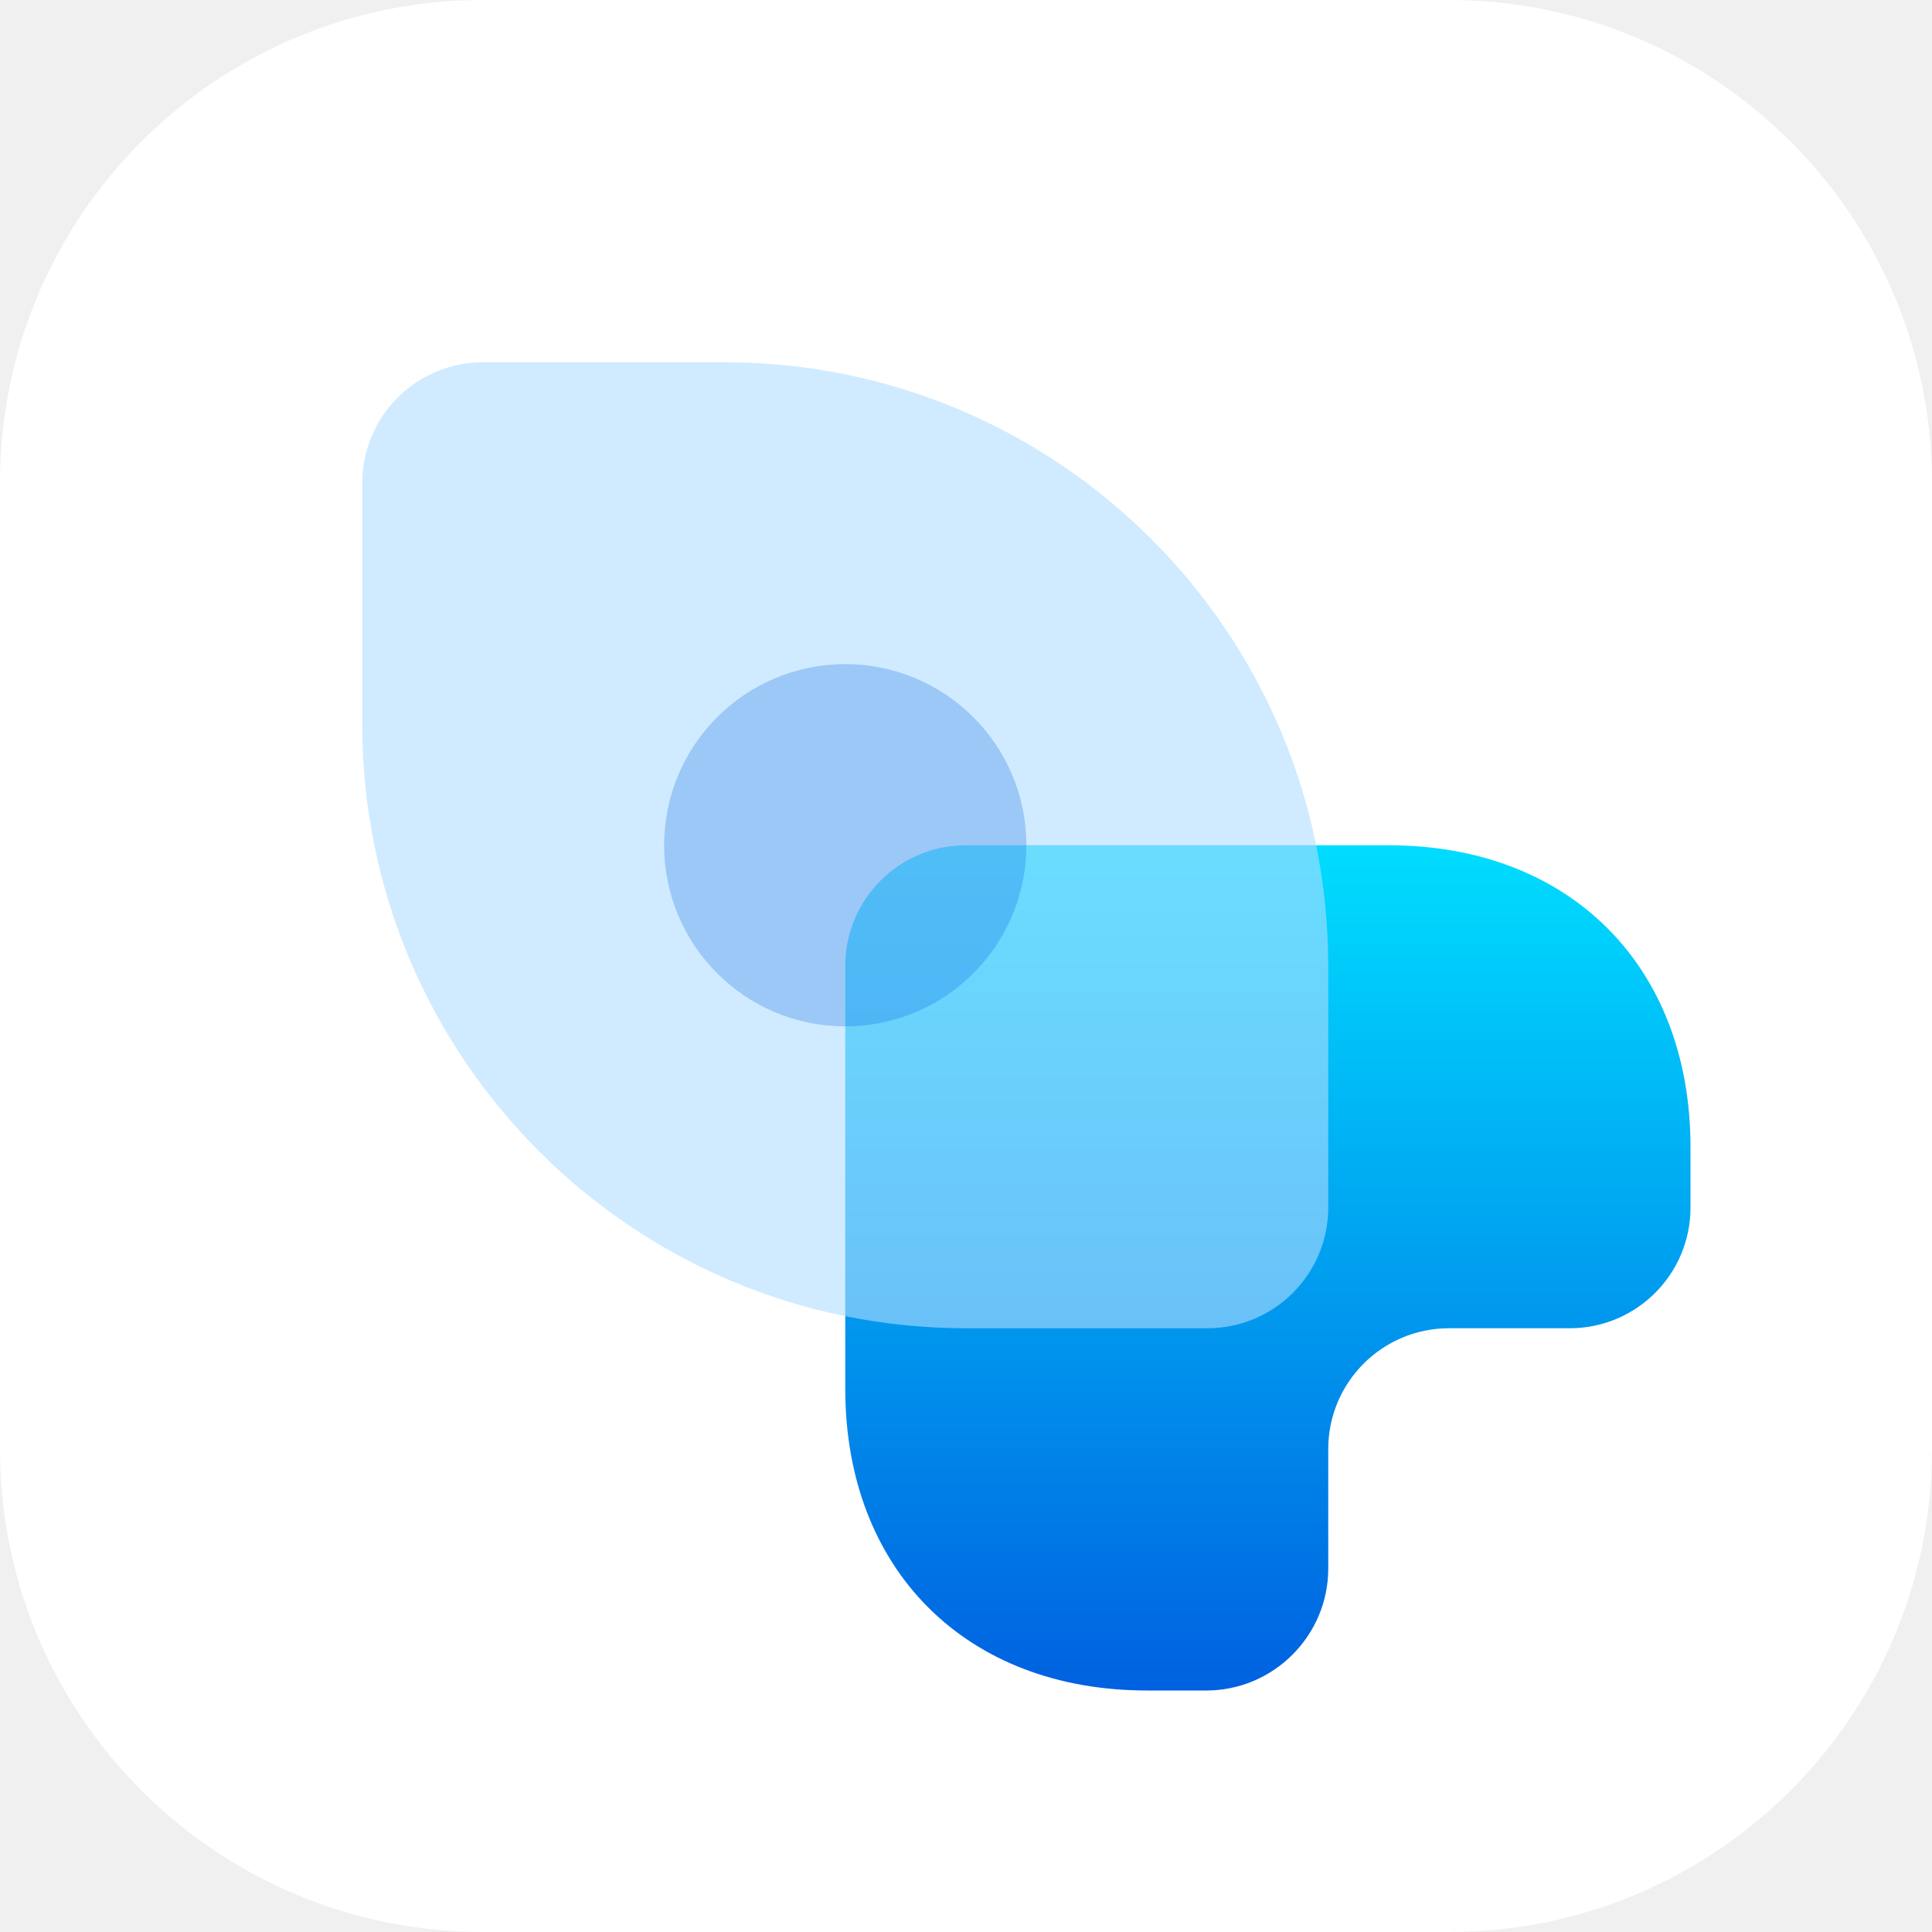
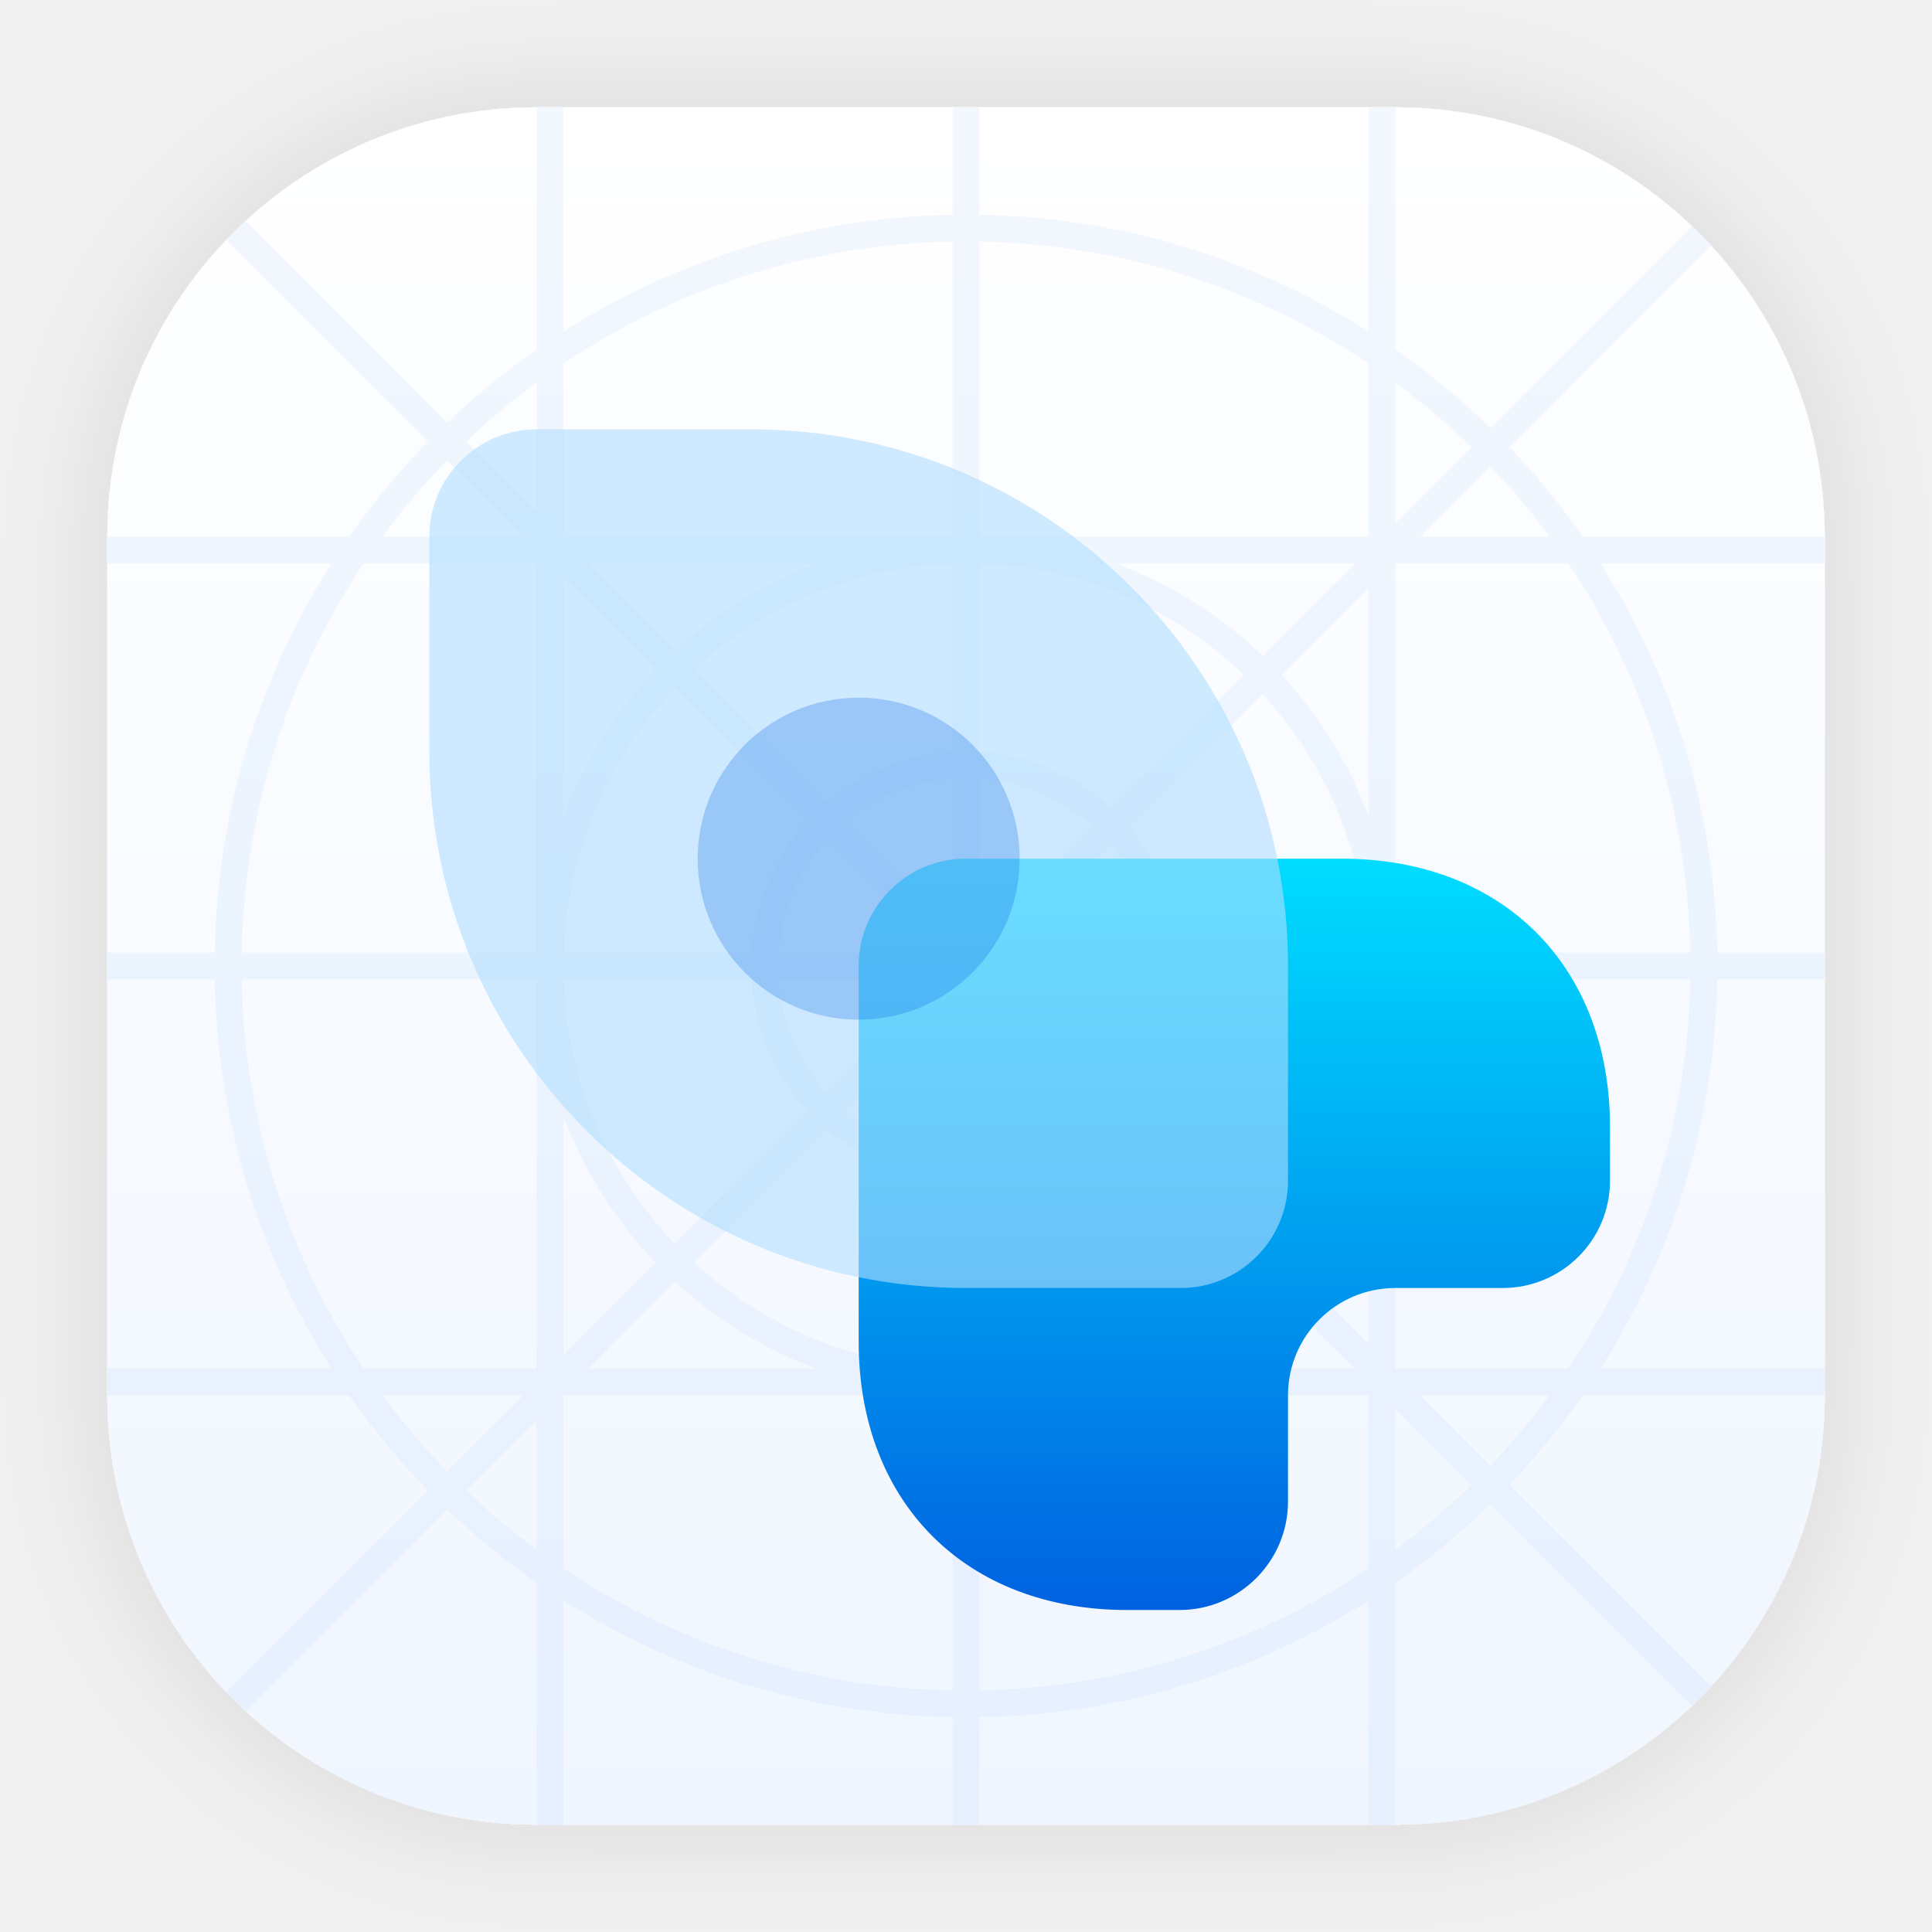
- <svg xmlns="http://www.w3.org/2000/svg" width="16" height="16" viewBox="0 0 16 16" fill="none">
-   <rect width="16" height="16" rx="4" fill="white" />
-   <path d="M11.5 7H7.999C7.447 7 7 7.447 7 7.999V11.5C7 13 8 14 9.5 14H9.99C10.546 14 11 13.546 11 12.99V12C11 11.448 11.448 11 12 11H13C13.552 11 14 10.553 14 10V9.5C14 8 13 7 11.5 7Z" fill="url(#paint0_linear_1033_64)" />
-   <g filter="url(#filter0_b_1033_64)">
-     <path d="M3 4C3 3.448 3.448 3 4 3H6C8.761 3 11 5.239 11 8V10C11 10.552 10.552 11 10 11H8C5.239 11 3 8.761 3 6V4Z" fill="#B0DDFF" fill-opacity="0.6" />
+ <svg xmlns="http://www.w3.org/2000/svg" width="72" height="72" viewBox="0 0 72 72" fill="none">
+   <g clip-path="url(#clip0_900_4)">
+     <g filter="url(#filter0_d_900_4)">
+       <rect x="4" y="4" width="64" height="64" rx="16" fill="url(#paint0_linear_900_4)" />
+     </g>
+     <mask id="mask0_900_4" style="mask-type:alpha" maskUnits="userSpaceOnUse" x="4" y="4" width="64" height="64">
+       <rect x="4" y="4" width="64" height="64" rx="16" fill="white" />
+     </mask>
+     <g mask="url(#mask0_900_4)">
+       <g opacity="0.05">
+         <circle cx="36" cy="36" r="15.5" stroke="#0061E0" />
+         <circle cx="36" cy="36" r="7.5" stroke="#0061E0" />
+         <circle cx="36" cy="36" r="27.5" stroke="#0061E0" />
+         <line x1="3.854" y1="3.646" x2="67.854" y2="67.646" stroke="#0061E0" />
+         <line x1="68.354" y1="3.854" x2="4.354" y2="67.854" stroke="#0061E0" />
+         <rect x="20.5" y="3.5" width="31" height="65" stroke="#0061E0" />
+         <rect x="3.5" y="20.5" width="65" height="31" stroke="#0061E0" />
+         <line x1="36" y1="4" x2="36" y2="69" stroke="#0061E0" />
+         <line x1="3" y1="36" x2="68" y2="36" stroke="#0061E0" />
+       </g>
+       <path d="M50 32H35.997C33.788 32 32 33.788 32 35.998V50C32 56 36 60 42 60H43.96C46.185 60 48 58.185 48 55.96V52C48 49.791 49.791 48 52 48H56C58.209 48 60 46.21 60 44.001V42C60 36 56 32 50 32Z" fill="url(#paint1_linear_900_4)" />
+       <g filter="url(#filter1_b_900_4)">
+         <path d="M16 20C16 17.791 17.791 16 20 16H28C39.046 16 48 24.954 48 36V44C48 46.209 46.209 48 44 48H36C24.954 48 16 39.046 16 28V20Z" fill="#B0DDFF" fill-opacity="0.6" />
+       </g>
+       <circle cx="32" cy="32" r="6" fill="#0061E0" fill-opacity="0.25" />
+     </g>
  </g>
-   <circle cx="7" cy="7" r="1.5" fill="#0061E0" fill-opacity="0.25" />
  <defs>
-     <filter id="filter0_b_1033_64" x="1" y="1" width="12" height="12" filterUnits="userSpaceOnUse" color-interpolation-filters="sRGB">
+     <filter id="filter0_d_900_4" x="0" y="0" width="72" height="72" filterUnits="userSpaceOnUse" color-interpolation-filters="sRGB">
      <feFlood flood-opacity="0" result="BackgroundImageFix" />
-       <feGaussianBlur in="BackgroundImageFix" stdDeviation="1" />
-       <feComposite in2="SourceAlpha" operator="in" result="effect1_backgroundBlur_1033_64" />
-       <feBlend mode="normal" in="SourceGraphic" in2="effect1_backgroundBlur_1033_64" result="shape" />
+       <feColorMatrix in="SourceAlpha" type="matrix" values="0 0 0 0 0 0 0 0 0 0 0 0 0 0 0 0 0 0 127 0" result="hardAlpha" />
+       <feOffset />
+       <feGaussianBlur stdDeviation="2" />
+       <feComposite in2="hardAlpha" operator="out" />
+       <feColorMatrix type="matrix" values="0 0 0 0 0 0 0 0 0 0 0 0 0 0 0 0 0 0 0.1 0" />
+       <feBlend mode="normal" in2="BackgroundImageFix" result="effect1_dropShadow_900_4" />
+       <feBlend mode="normal" in="SourceGraphic" in2="effect1_dropShadow_900_4" result="shape" />
    </filter>
-     <linearGradient id="paint0_linear_1033_64" x1="10.5" y1="7" x2="10.5" y2="14" gradientUnits="userSpaceOnUse">
+     <filter id="filter1_b_900_4" x="12" y="12" width="40" height="40" filterUnits="userSpaceOnUse" color-interpolation-filters="sRGB">
+       <feFlood flood-opacity="0" result="BackgroundImageFix" />
+       <feGaussianBlur in="BackgroundImageFix" stdDeviation="2" />
+       <feComposite in2="SourceAlpha" operator="in" result="effect1_backgroundBlur_900_4" />
+       <feBlend mode="normal" in="SourceGraphic" in2="effect1_backgroundBlur_900_4" result="shape" />
+     </filter>
+     <linearGradient id="paint0_linear_900_4" x1="36" y1="4" x2="36" y2="68" gradientUnits="userSpaceOnUse">
+       <stop stop-color="white" />
+       <stop offset="1" stop-color="#F0F6FF" />
+     </linearGradient>
+     <linearGradient id="paint1_linear_900_4" x1="46" y1="32" x2="46" y2="60" gradientUnits="userSpaceOnUse">
      <stop stop-color="#00DDFF" />
      <stop offset="1" stop-color="#0061E0" />
    </linearGradient>
+     <clipPath id="clip0_900_4">
+       <rect width="72" height="72" fill="white" />
+     </clipPath>
  </defs>
</svg>
